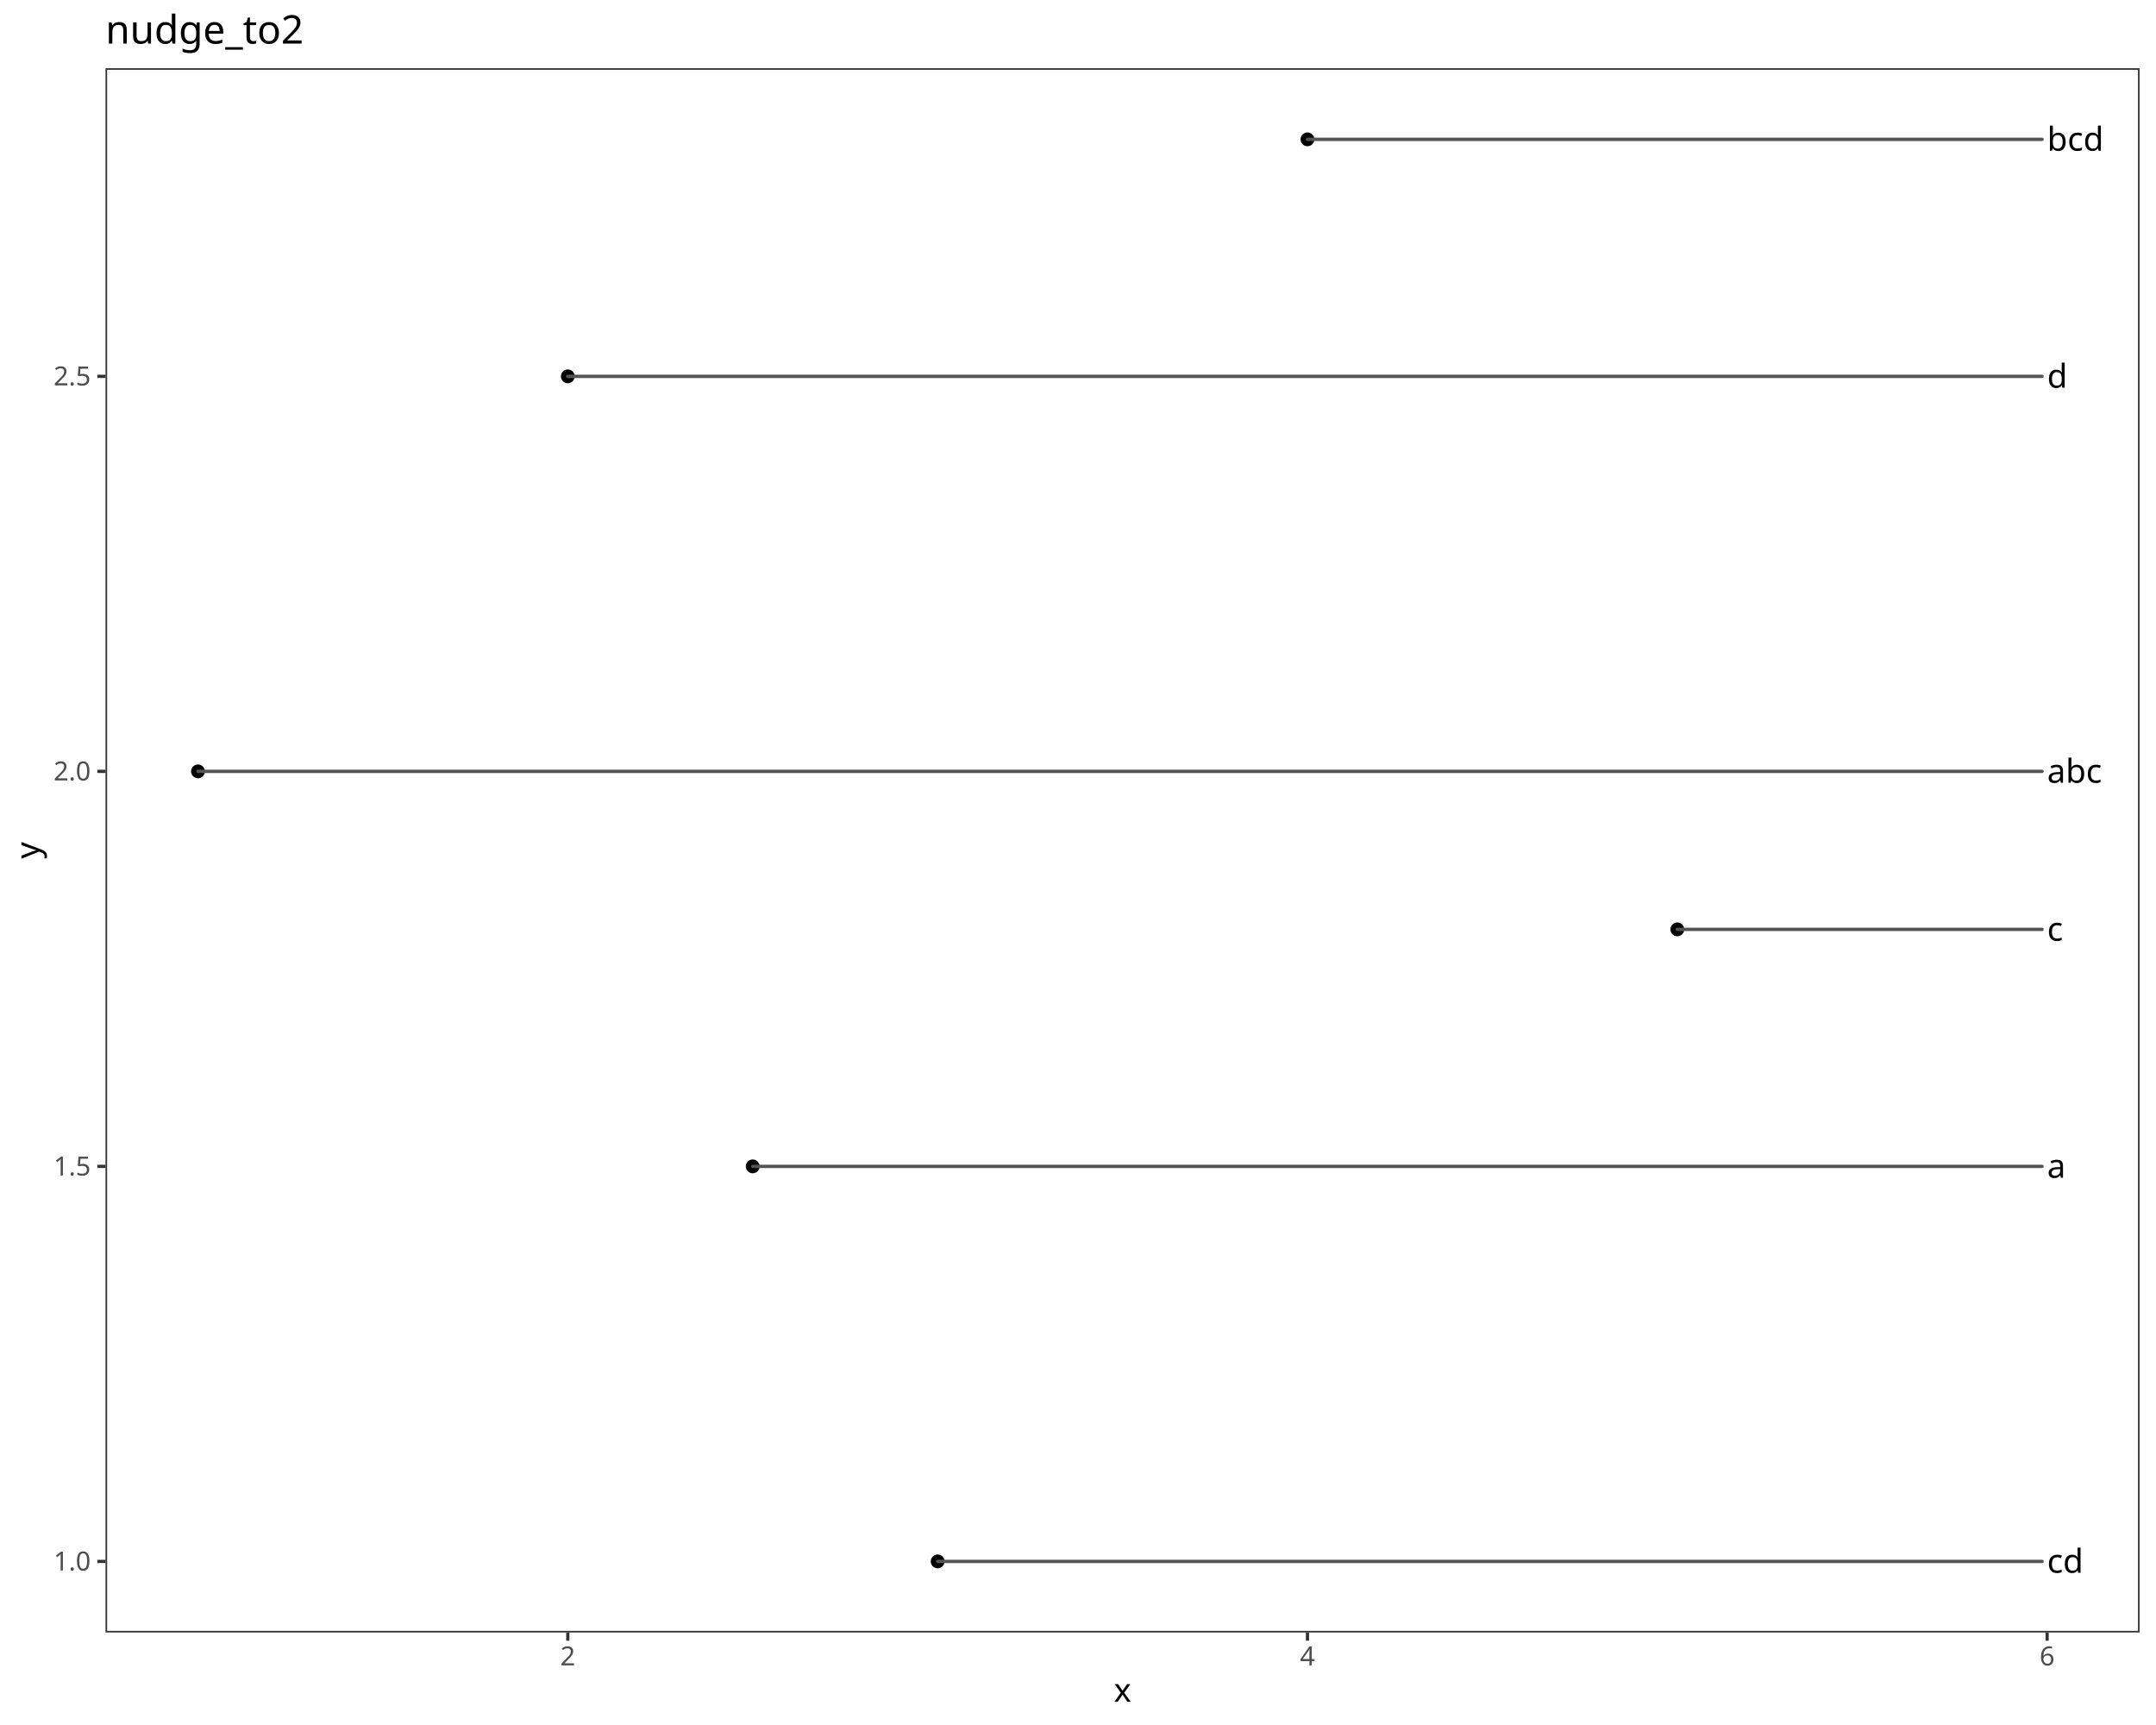
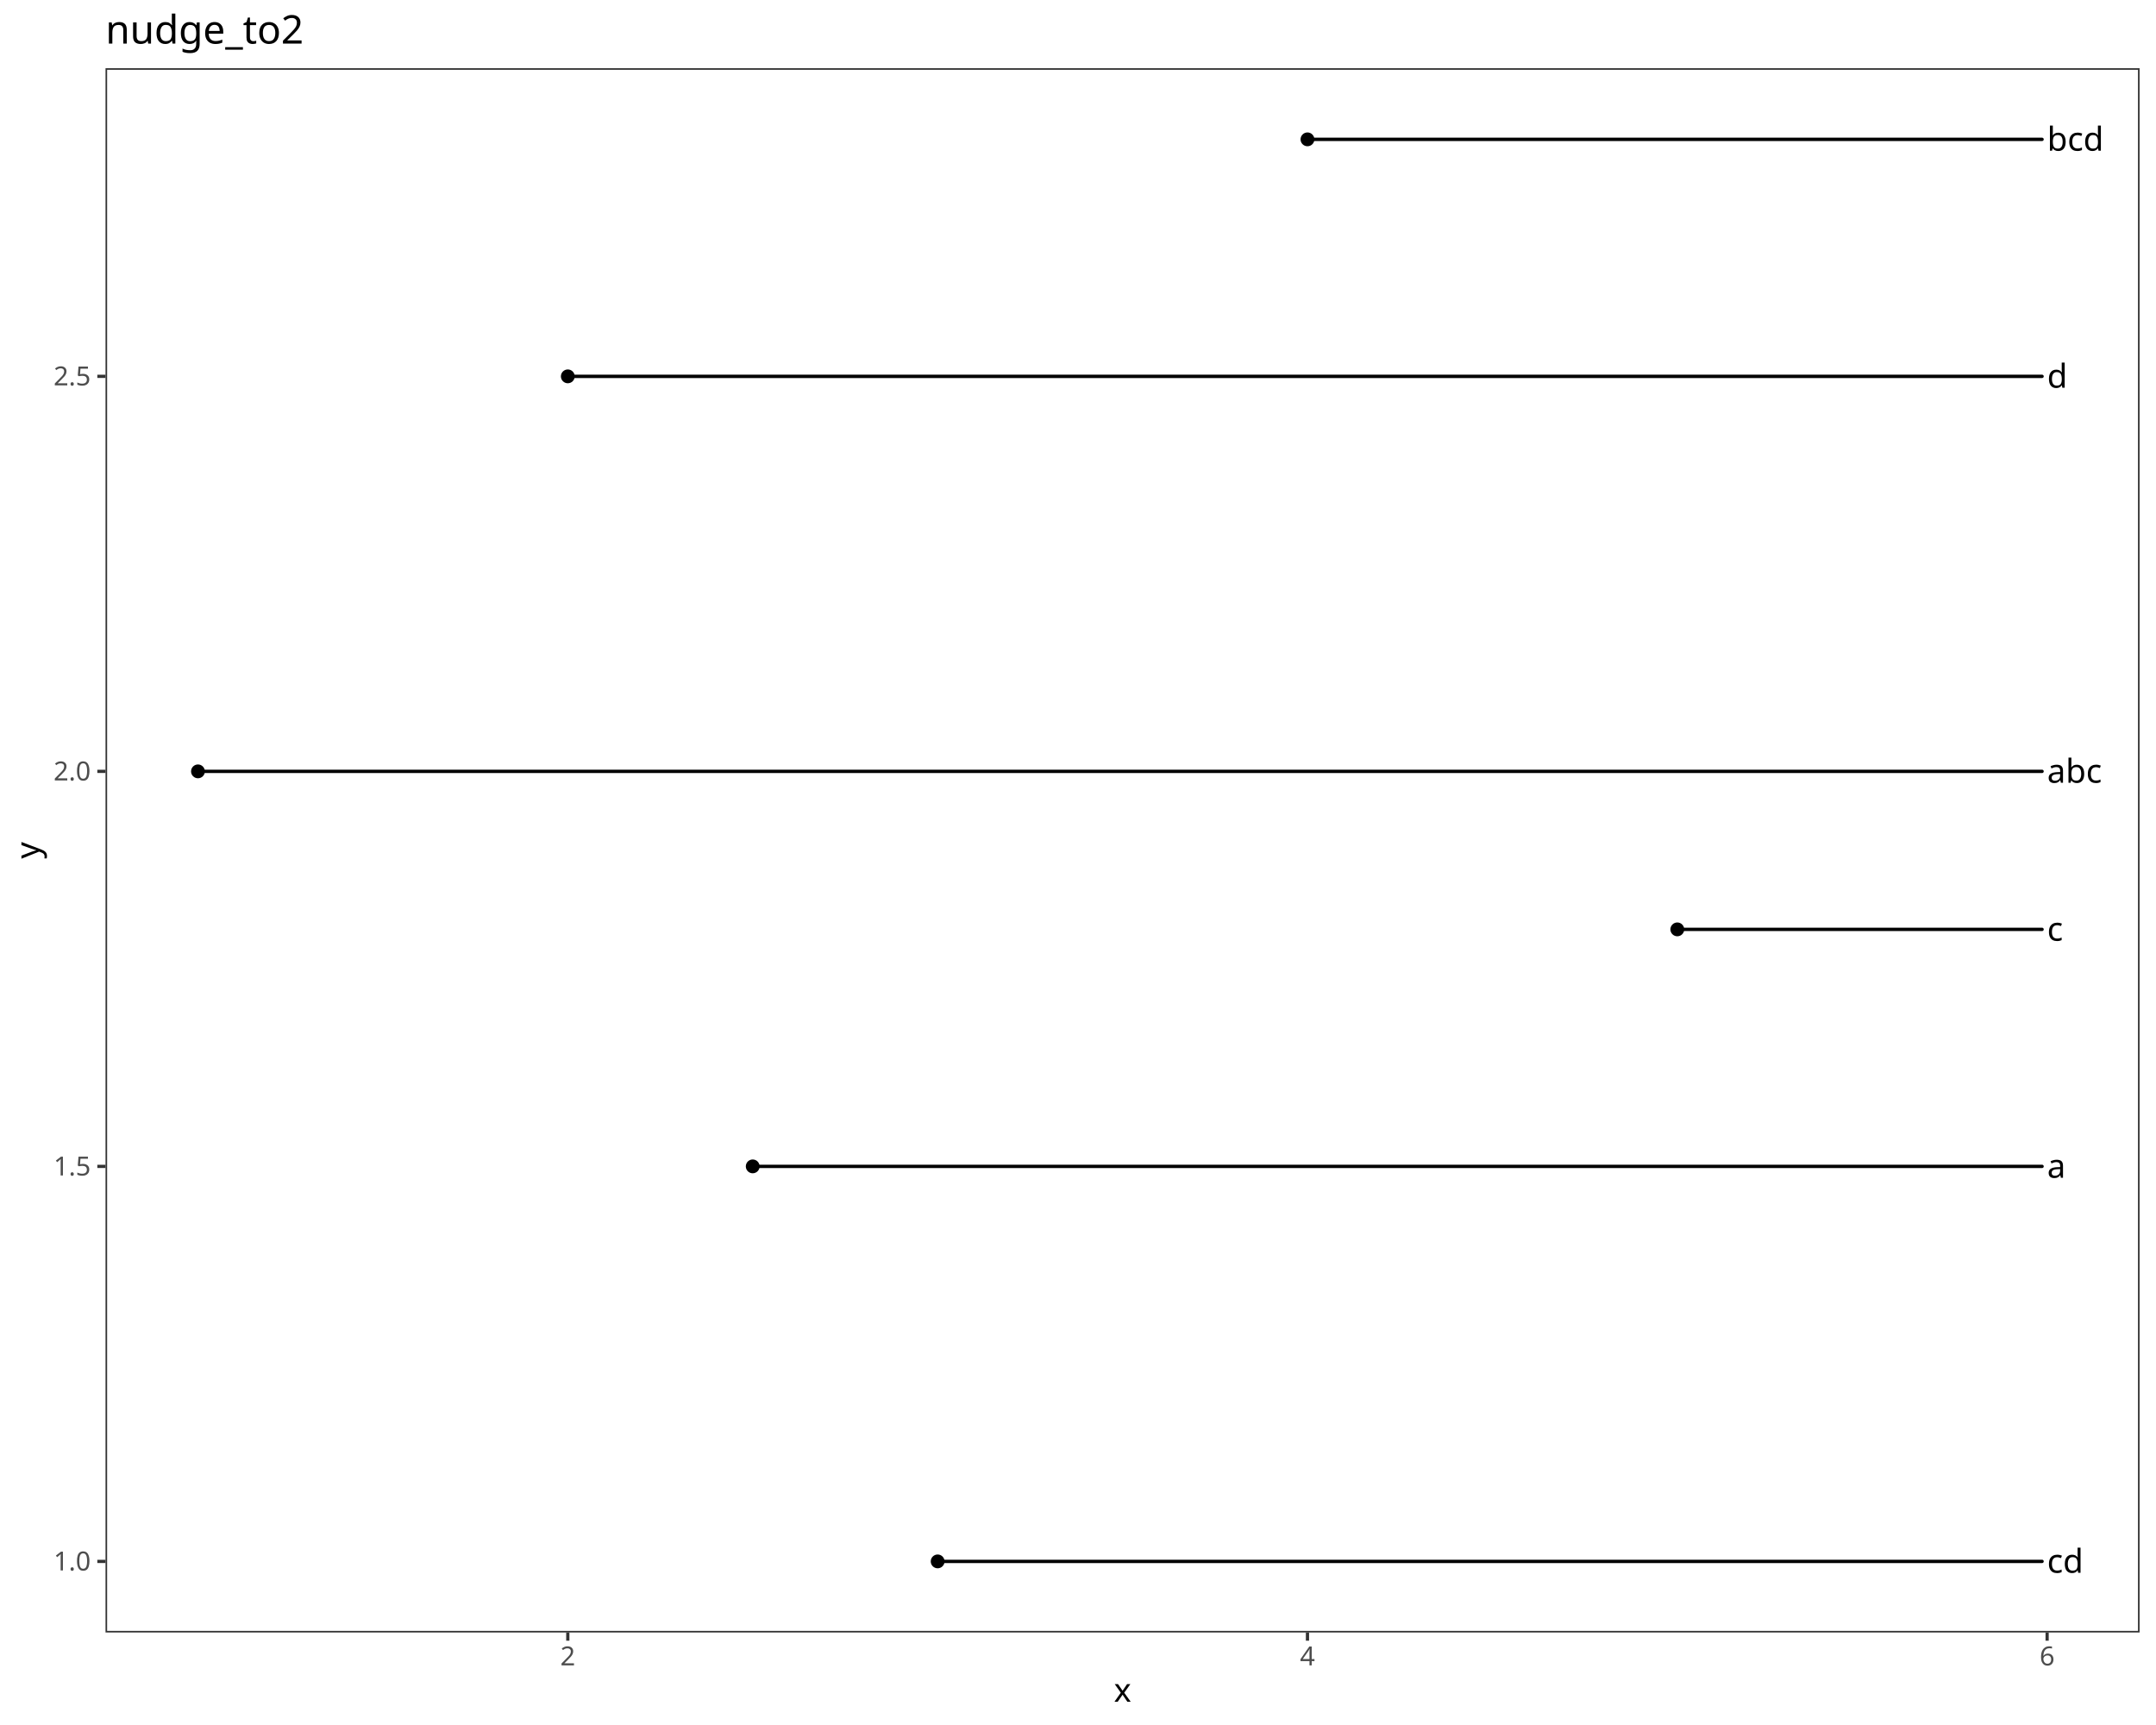
<svg xmlns="http://www.w3.org/2000/svg" class="svglite" data-engine-version="2.0" width="720.00pt" height="576.00pt" viewBox="0 0 720.00 576.00">
  <defs>
    <style type="text/css">
    .svglite line, .svglite polyline, .svglite polygon, .svglite path, .svglite rect, .svglite circle {
      fill: none;
      stroke: #000000;
      stroke-linecap: round;
      stroke-linejoin: round;
      stroke-miterlimit: 10.00;
    }
  </style>
  </defs>
  <rect width="100%" height="100%" style="stroke: none; fill: #FFFFFF;" />
  <defs>
    <clipPath id="cpMC4wMHw3MjAuMDB8MC4wMHw1NzYuMDA=">
      <rect x="0.00" y="0.00" width="720.00" height="576.00" />
    </clipPath>
  </defs>
  <g clip-path="url(#cpMC4wMHw3MjAuMDB8MC4wMHw1NzYuMDA=)">
    <rect x="0.00" y="0.00" width="720.00" height="576.00" style="stroke-width: 1.07; stroke: #FFFFFF; fill: #FFFFFF;" />
  </g>
  <defs>
    <clipPath id="cpMzUuMjR8NzE0LjUyfDIyLjc4fDU0NS4xMQ==">
      <rect x="35.24" y="22.78" width="679.28" height="522.33" />
    </clipPath>
  </defs>
  <g clip-path="url(#cpMzUuMjR8NzE0LjUyfDIyLjc4fDU0NS4xMQ==)">
    <rect x="35.24" y="22.78" width="679.28" height="522.33" style="stroke-width: 1.07; stroke: none; fill: #FFFFFF;" />
    <circle cx="66.11" cy="257.57" r="1.95" style="stroke-width: 0.71; fill: #000000;" />
    <circle cx="313.13" cy="521.37" r="1.95" style="stroke-width: 0.71; fill: #000000;" />
    <circle cx="189.62" cy="125.67" r="1.95" style="stroke-width: 0.71; fill: #000000;" />
    <circle cx="560.14" cy="310.33" r="1.95" style="stroke-width: 0.71; fill: #000000;" />
    <circle cx="436.63" cy="46.53" r="1.95" style="stroke-width: 0.71; fill: #000000;" />
    <circle cx="251.37" cy="389.47" r="1.95" style="stroke-width: 0.71; fill: #000000;" />
-     <line x1="681.95" y1="257.57" x2="66.11" y2="257.57" style="stroke-width: 1.12; stroke: #545454;" />
+     <line x1="681.95" y1="257.57" x2="66.11" y2="257.57" style="stroke-width: 1.12;" />
    <text x="683.64" y="261.37" style="font-size: 11.04px; font-family: sans;" textLength="17.80px" lengthAdjust="spacingAndGlyphs">abc</text>
-     <line x1="681.95" y1="521.37" x2="313.13" y2="521.37" style="stroke-width: 1.12; stroke: #545454;" />
+     <line x1="681.95" y1="521.37" x2="313.13" y2="521.37" style="stroke-width: 1.12;" />
    <text x="683.64" y="525.17" style="font-size: 11.04px; font-family: sans;" textLength="11.66px" lengthAdjust="spacingAndGlyphs">cd</text>
-     <line x1="681.95" y1="125.67" x2="189.62" y2="125.67" style="stroke-width: 1.12; stroke: #545454;" />
+     <line x1="681.95" y1="125.67" x2="189.62" y2="125.67" style="stroke-width: 1.12;" />
    <text x="683.64" y="129.47" style="font-size: 11.04px; font-family: sans;" textLength="6.14px" lengthAdjust="spacingAndGlyphs">d</text>
-     <line x1="681.95" y1="310.33" x2="560.14" y2="310.33" style="stroke-width: 1.12; stroke: #545454;" />
+     <line x1="681.95" y1="310.33" x2="560.14" y2="310.33" style="stroke-width: 1.12;" />
    <text x="683.64" y="314.13" style="font-size: 11.04px; font-family: sans;" textLength="5.52px" lengthAdjust="spacingAndGlyphs">c</text>
-     <line x1="681.95" y1="46.53" x2="436.63" y2="46.53" style="stroke-width: 1.12; stroke: #545454;" />
+     <line x1="681.95" y1="46.53" x2="436.63" y2="46.53" style="stroke-width: 1.12;" />
    <text x="683.64" y="50.32" style="font-size: 11.04px; font-family: sans;" textLength="17.80px" lengthAdjust="spacingAndGlyphs">bcd</text>
-     <line x1="681.95" y1="389.47" x2="251.37" y2="389.47" style="stroke-width: 1.12; stroke: #545454;" />
+     <line x1="681.95" y1="389.47" x2="251.37" y2="389.47" style="stroke-width: 1.12;" />
    <text x="683.64" y="393.27" style="font-size: 11.04px; font-family: sans;" textLength="6.14px" lengthAdjust="spacingAndGlyphs">a</text>
    <rect x="35.24" y="22.78" width="679.28" height="522.33" style="stroke-width: 1.07; stroke: #333333;" />
  </g>
  <g clip-path="url(#cpMC4wMHw3MjAuMDB8MC4wMHw1NzYuMDA=)">
    <text x="30.31" y="524.40" text-anchor="end" style="font-size: 8.80px; fill: #4D4D4D; font-family: sans;" textLength="12.23px" lengthAdjust="spacingAndGlyphs">1.0</text>
    <text x="30.31" y="392.50" text-anchor="end" style="font-size: 8.80px; fill: #4D4D4D; font-family: sans;" textLength="12.23px" lengthAdjust="spacingAndGlyphs">1.5</text>
    <text x="30.31" y="260.60" text-anchor="end" style="font-size: 8.80px; fill: #4D4D4D; font-family: sans;" textLength="12.23px" lengthAdjust="spacingAndGlyphs">2.0</text>
    <text x="30.31" y="128.69" text-anchor="end" style="font-size: 8.80px; fill: #4D4D4D; font-family: sans;" textLength="12.23px" lengthAdjust="spacingAndGlyphs">2.5</text>
    <polyline points="32.50,521.37 35.24,521.37 " style="stroke-width: 1.07; stroke: #333333; stroke-linecap: butt;" />
    <polyline points="32.50,389.47 35.24,389.47 " style="stroke-width: 1.07; stroke: #333333; stroke-linecap: butt;" />
    <polyline points="32.50,257.57 35.24,257.57 " style="stroke-width: 1.07; stroke: #333333; stroke-linecap: butt;" />
    <polyline points="32.50,125.67 35.24,125.67 " style="stroke-width: 1.07; stroke: #333333; stroke-linecap: butt;" />
    <polyline points="189.62,547.85 189.62,545.11 " style="stroke-width: 1.07; stroke: #333333; stroke-linecap: butt;" />
    <polyline points="436.63,547.85 436.63,545.11 " style="stroke-width: 1.07; stroke: #333333; stroke-linecap: butt;" />
    <polyline points="683.64,547.85 683.64,545.11 " style="stroke-width: 1.07; stroke: #333333; stroke-linecap: butt;" />
    <text x="189.62" y="556.10" text-anchor="middle" style="font-size: 8.80px; fill: #4D4D4D; font-family: sans;" textLength="4.89px" lengthAdjust="spacingAndGlyphs">2</text>
    <text x="436.63" y="556.10" text-anchor="middle" style="font-size: 8.80px; fill: #4D4D4D; font-family: sans;" textLength="4.89px" lengthAdjust="spacingAndGlyphs">4</text>
    <text x="683.64" y="556.10" text-anchor="middle" style="font-size: 8.80px; fill: #4D4D4D; font-family: sans;" textLength="4.89px" lengthAdjust="spacingAndGlyphs">6</text>
    <text x="374.88" y="568.24" text-anchor="middle" style="font-size: 11.00px; font-family: sans;" textLength="5.50px" lengthAdjust="spacingAndGlyphs">x</text>
    <text transform="translate(13.05,283.95) rotate(-90)" text-anchor="middle" style="font-size: 11.00px; font-family: sans;" textLength="5.50px" lengthAdjust="spacingAndGlyphs">y</text>
    <text x="35.24" y="14.56" style="font-size: 13.20px; font-family: sans;" textLength="62.40px" lengthAdjust="spacingAndGlyphs">nudge_to2</text>
  </g>
</svg>
